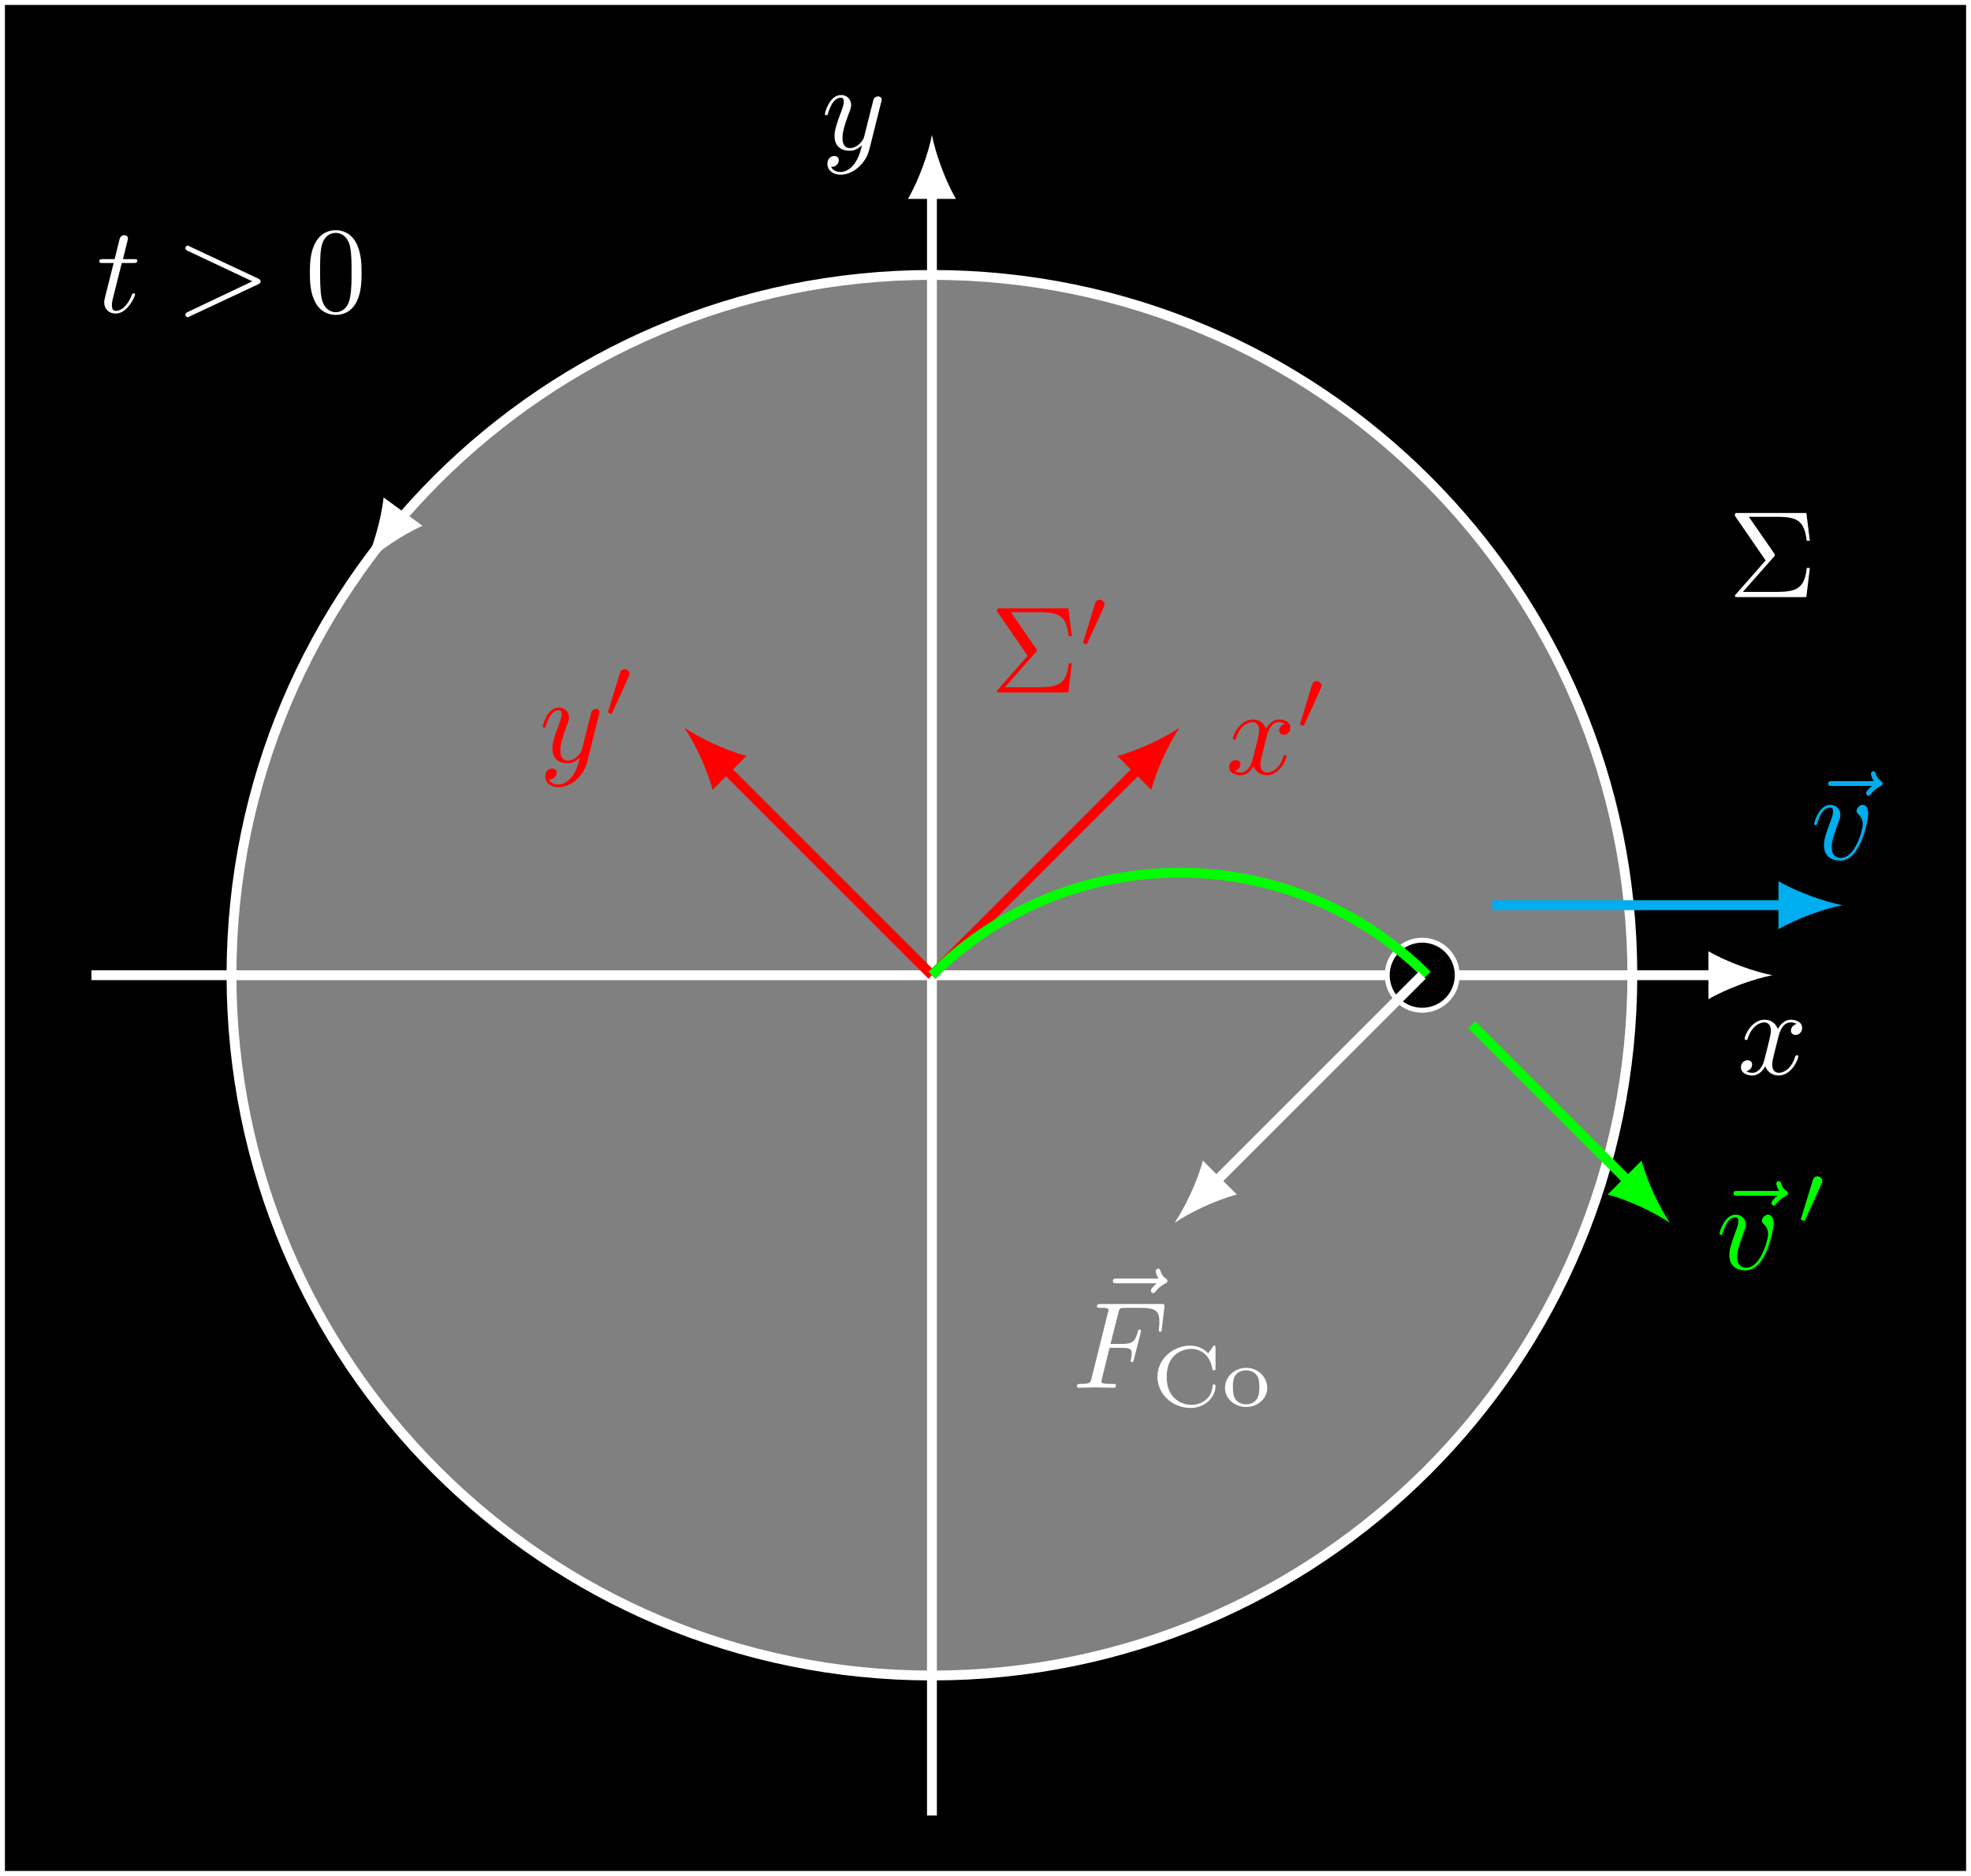
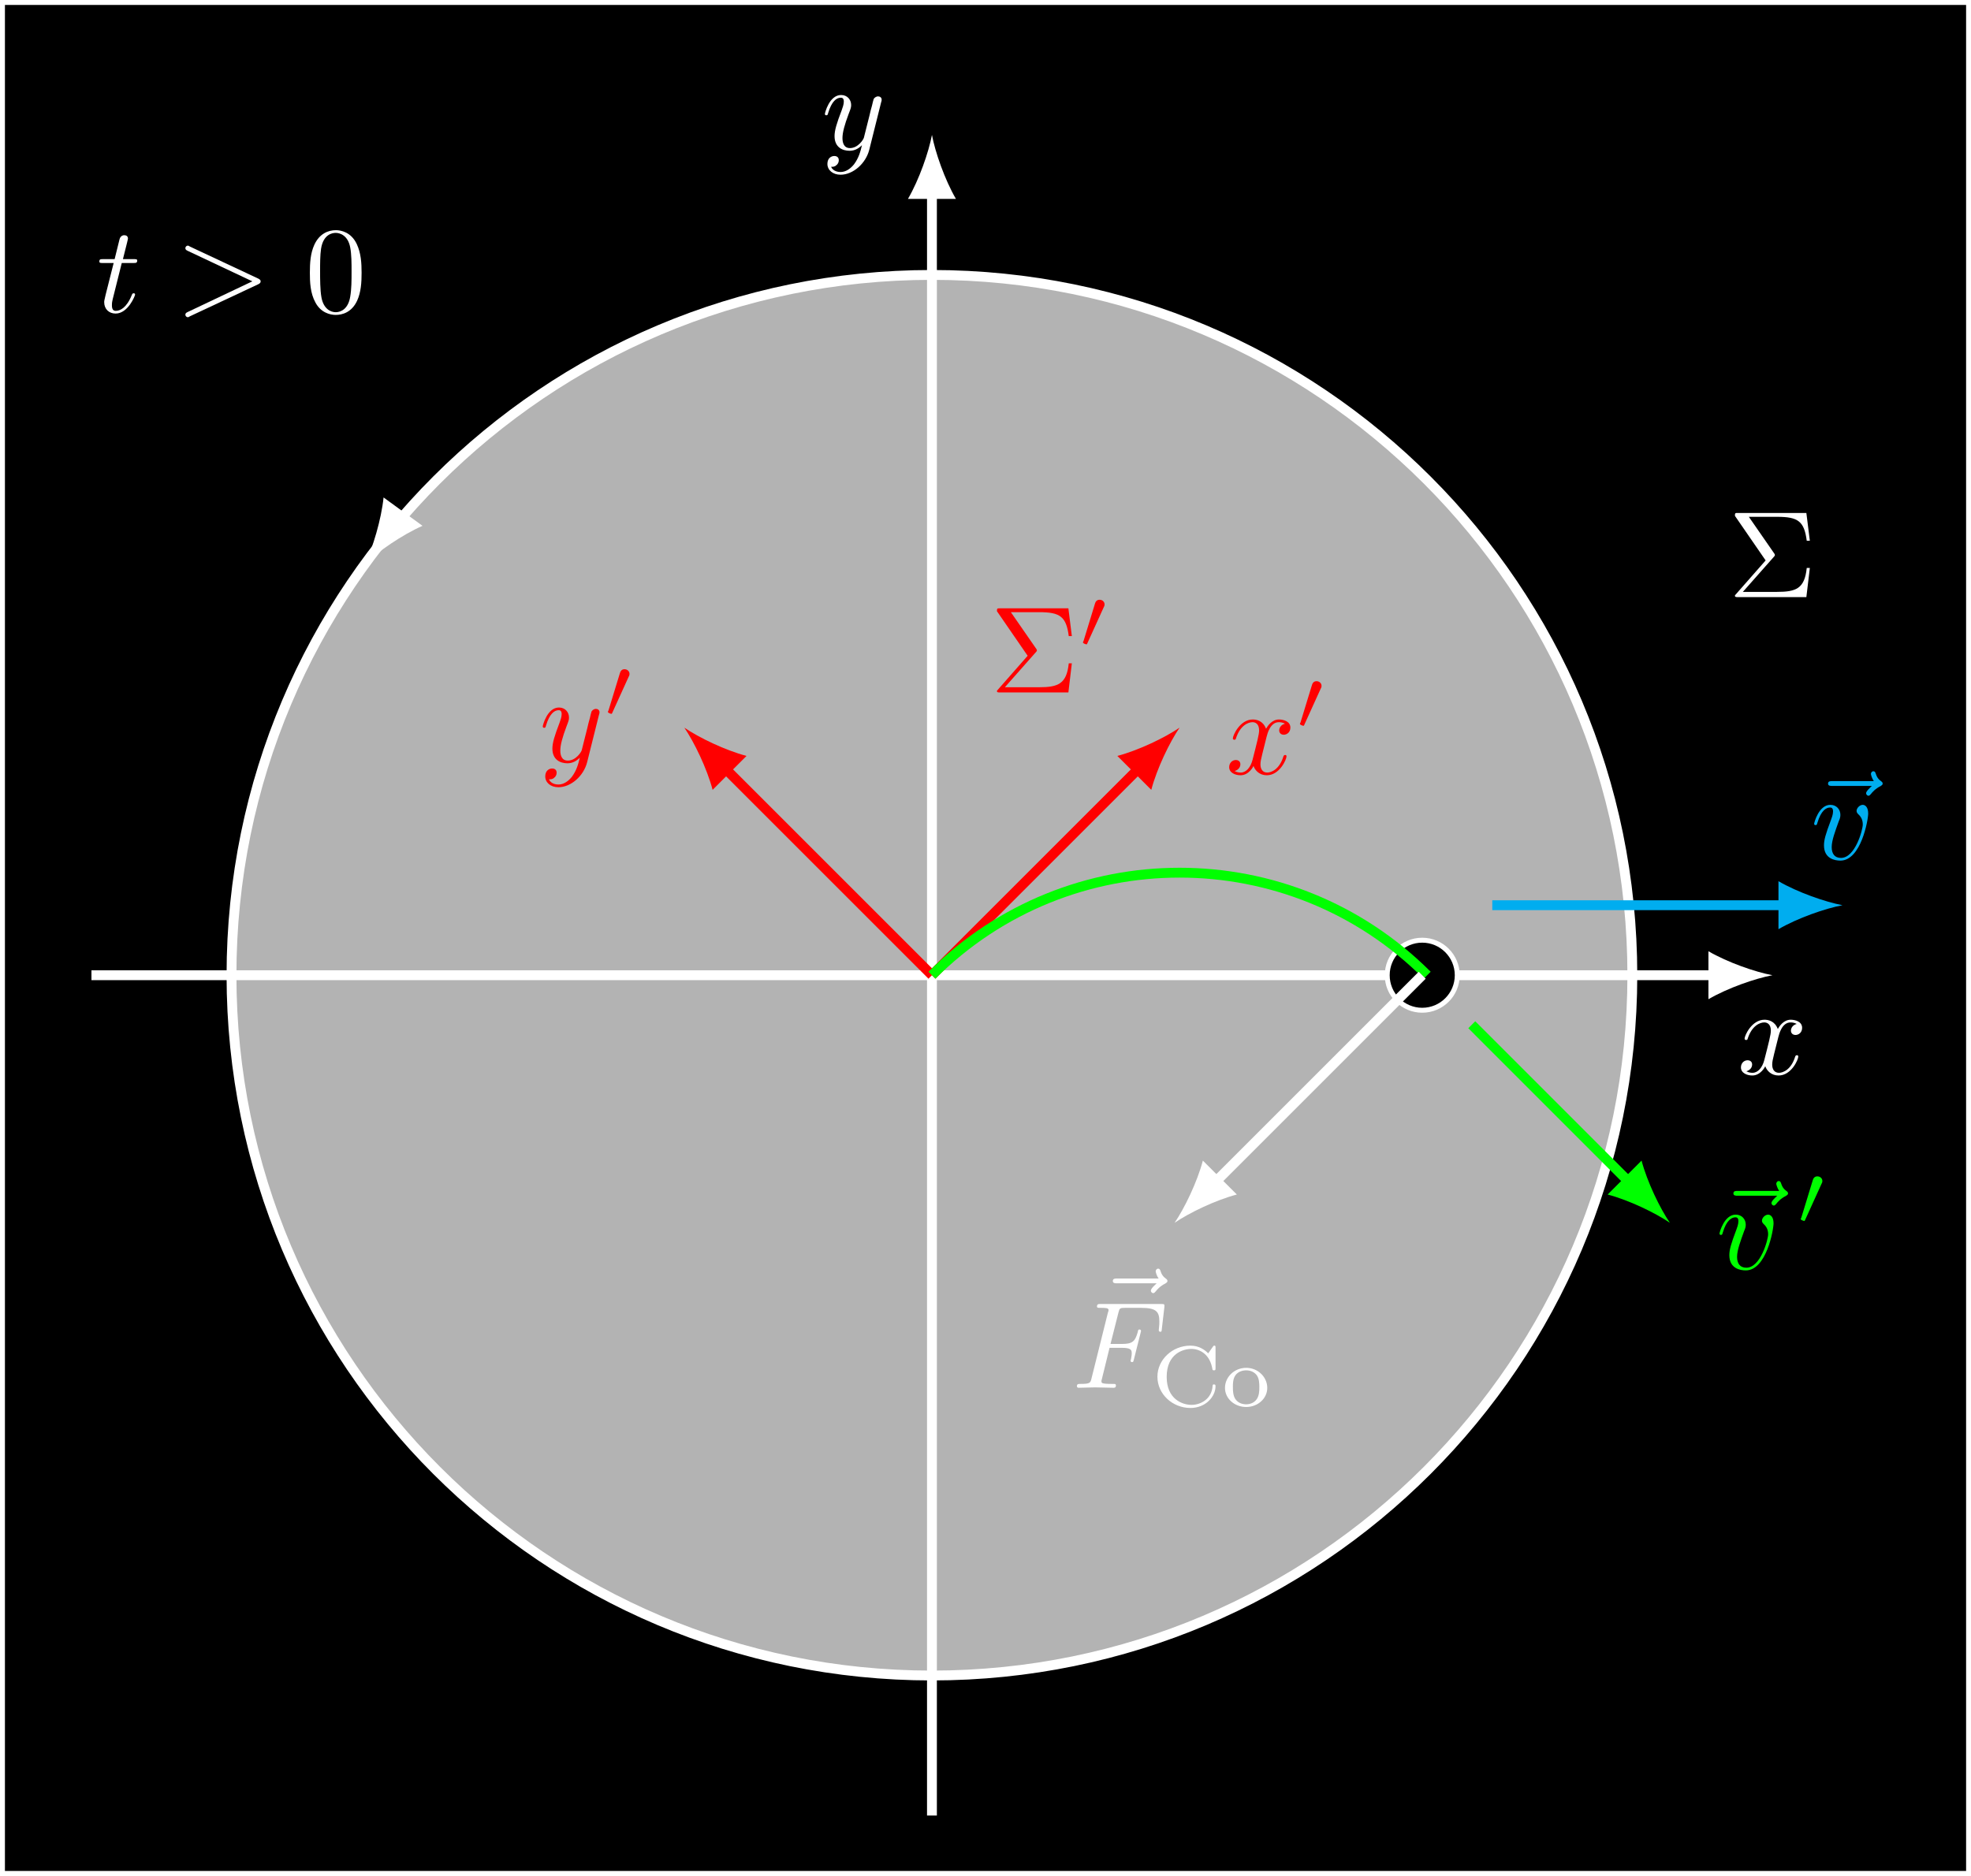
<svg xmlns="http://www.w3.org/2000/svg" xmlns:xlink="http://www.w3.org/1999/xlink" width="159.537pt" height="151.872pt" viewBox="0 0 159.537 151.872" version="1.1">
  <defs>
    <g>
      <symbol overflow="visible" id="glyph0-0">
        <path style="stroke:none;" d="" />
      </symbol>
      <symbol overflow="visible" id="glyph0-1">
        <path style="stroke:none;" d="M 2.047 -3.984 L 2.984 -3.984 C 3.188 -3.984 3.297 -3.984 3.297 -4.188 C 3.297 -4.297 3.188 -4.297 3.016 -4.297 L 2.141 -4.297 C 2.5 -5.719 2.547 -5.906 2.547 -5.969 C 2.547 -6.141 2.422 -6.234 2.25 -6.234 C 2.219 -6.234 1.938 -6.234 1.859 -5.875 L 1.469 -4.297 L 0.531 -4.297 C 0.328 -4.297 0.234 -4.297 0.234 -4.109 C 0.234 -3.984 0.312 -3.984 0.516 -3.984 L 1.391 -3.984 C 0.672 -1.156 0.625 -0.984 0.625 -0.812 C 0.625 -0.266 1 0.109 1.547 0.109 C 2.562 0.109 3.125 -1.344 3.125 -1.422 C 3.125 -1.531 3.047 -1.531 3.016 -1.531 C 2.922 -1.531 2.906 -1.5 2.859 -1.391 C 2.438 -0.344 1.906 -0.109 1.562 -0.109 C 1.359 -0.109 1.25 -0.234 1.25 -0.562 C 1.25 -0.812 1.281 -0.875 1.312 -1.047 Z M 2.047 -3.984 " />
      </symbol>
      <symbol overflow="visible" id="glyph0-2">
        <path style="stroke:none;" d="M 6.734 -2.266 C 6.844 -2.328 6.922 -2.375 6.922 -2.5 C 6.922 -2.609 6.844 -2.656 6.734 -2.719 L 1.203 -5.312 C 1.078 -5.391 1.062 -5.391 1.031 -5.391 C 0.922 -5.391 0.828 -5.297 0.828 -5.188 C 0.828 -5.094 0.875 -5.031 1.016 -4.969 L 6.25 -2.5 L 1.016 -0.016 C 0.875 0.047 0.828 0.109 0.828 0.203 C 0.828 0.312 0.922 0.406 1.031 0.406 C 1.062 0.406 1.078 0.406 1.203 0.328 Z M 6.734 -2.266 " />
      </symbol>
      <symbol overflow="visible" id="glyph0-3">
        <path style="stroke:none;" d="M 3.328 -3.016 C 3.391 -3.266 3.625 -4.188 4.312 -4.188 C 4.359 -4.188 4.609 -4.188 4.812 -4.062 C 4.531 -4 4.344 -3.766 4.344 -3.516 C 4.344 -3.359 4.453 -3.172 4.719 -3.172 C 4.938 -3.172 5.25 -3.344 5.25 -3.75 C 5.25 -4.266 4.672 -4.406 4.328 -4.406 C 3.75 -4.406 3.406 -3.875 3.281 -3.656 C 3.031 -4.312 2.5 -4.406 2.203 -4.406 C 1.172 -4.406 0.594 -3.125 0.594 -2.875 C 0.594 -2.766 0.703 -2.766 0.719 -2.766 C 0.797 -2.766 0.828 -2.797 0.844 -2.875 C 1.188 -3.938 1.844 -4.188 2.188 -4.188 C 2.375 -4.188 2.719 -4.094 2.719 -3.516 C 2.719 -3.203 2.547 -2.547 2.188 -1.141 C 2.031 -0.531 1.672 -0.109 1.234 -0.109 C 1.172 -0.109 0.953 -0.109 0.734 -0.234 C 0.984 -0.297 1.203 -0.5 1.203 -0.781 C 1.203 -1.047 0.984 -1.125 0.844 -1.125 C 0.531 -1.125 0.297 -0.875 0.297 -0.547 C 0.297 -0.094 0.781 0.109 1.219 0.109 C 1.891 0.109 2.25 -0.594 2.266 -0.641 C 2.391 -0.281 2.75 0.109 3.344 0.109 C 4.375 0.109 4.938 -1.172 4.938 -1.422 C 4.938 -1.531 4.859 -1.531 4.828 -1.531 C 4.734 -1.531 4.719 -1.484 4.688 -1.422 C 4.359 -0.344 3.688 -0.109 3.375 -0.109 C 2.984 -0.109 2.828 -0.422 2.828 -0.766 C 2.828 -0.984 2.875 -1.203 2.984 -1.641 Z M 3.328 -3.016 " />
      </symbol>
      <symbol overflow="visible" id="glyph0-4">
        <path style="stroke:none;" d="M 4.844 -3.797 C 4.891 -3.938 4.891 -3.953 4.891 -4.031 C 4.891 -4.203 4.75 -4.297 4.594 -4.297 C 4.5 -4.297 4.344 -4.234 4.25 -4.094 C 4.234 -4.031 4.141 -3.734 4.109 -3.547 C 4.031 -3.297 3.969 -3.016 3.906 -2.75 L 3.453 -0.953 C 3.422 -0.812 2.984 -0.109 2.328 -0.109 C 1.828 -0.109 1.719 -0.547 1.719 -0.922 C 1.719 -1.375 1.891 -2 2.219 -2.875 C 2.375 -3.281 2.422 -3.391 2.422 -3.594 C 2.422 -4.031 2.109 -4.406 1.609 -4.406 C 0.656 -4.406 0.297 -2.953 0.297 -2.875 C 0.297 -2.766 0.391 -2.766 0.406 -2.766 C 0.516 -2.766 0.516 -2.797 0.562 -2.953 C 0.844 -3.891 1.234 -4.188 1.578 -4.188 C 1.656 -4.188 1.828 -4.188 1.828 -3.875 C 1.828 -3.625 1.719 -3.359 1.656 -3.172 C 1.25 -2.109 1.078 -1.547 1.078 -1.078 C 1.078 -0.188 1.703 0.109 2.297 0.109 C 2.688 0.109 3.016 -0.062 3.297 -0.344 C 3.172 0.172 3.047 0.672 2.656 1.203 C 2.391 1.531 2.016 1.828 1.562 1.828 C 1.422 1.828 0.969 1.797 0.797 1.406 C 0.953 1.406 1.094 1.406 1.219 1.281 C 1.328 1.203 1.422 1.062 1.422 0.875 C 1.422 0.562 1.156 0.531 1.062 0.531 C 0.828 0.531 0.5 0.688 0.5 1.172 C 0.5 1.672 0.938 2.047 1.562 2.047 C 2.578 2.047 3.609 1.141 3.891 0.016 Z M 4.844 -3.797 " />
      </symbol>
      <symbol overflow="visible" id="glyph0-5">
        <path style="stroke:none;" d="M 5.359 -5.938 C 5.219 -5.797 4.891 -5.516 4.891 -5.344 C 4.891 -5.25 4.984 -5.141 5.078 -5.141 C 5.172 -5.141 5.219 -5.219 5.281 -5.281 C 5.391 -5.422 5.625 -5.703 6.062 -5.922 C 6.125 -5.969 6.234 -6.016 6.234 -6.125 C 6.234 -6.234 6.156 -6.281 6.094 -6.328 C 5.875 -6.484 5.766 -6.656 5.688 -6.891 C 5.656 -6.984 5.625 -7.125 5.484 -7.125 C 5.344 -7.125 5.281 -6.984 5.281 -6.906 C 5.281 -6.859 5.359 -6.547 5.516 -6.328 L 2.156 -6.328 C 2 -6.328 1.812 -6.328 1.812 -6.125 C 1.812 -5.938 2 -5.938 2.156 -5.938 Z M 5.359 -5.938 " />
      </symbol>
      <symbol overflow="visible" id="glyph0-6">
        <path style="stroke:none;" d="M 4.672 -3.703 C 4.672 -4.25 4.406 -4.406 4.234 -4.406 C 3.984 -4.406 3.734 -4.141 3.734 -3.922 C 3.734 -3.797 3.781 -3.734 3.891 -3.625 C 4.109 -3.422 4.234 -3.172 4.234 -2.812 C 4.234 -2.391 3.625 -0.109 2.469 -0.109 C 1.953 -0.109 1.719 -0.453 1.719 -0.984 C 1.719 -1.531 2 -2.266 2.297 -3.094 C 2.375 -3.266 2.422 -3.406 2.422 -3.594 C 2.422 -4.031 2.109 -4.406 1.609 -4.406 C 0.672 -4.406 0.297 -2.953 0.297 -2.875 C 0.297 -2.766 0.391 -2.766 0.406 -2.766 C 0.516 -2.766 0.516 -2.797 0.562 -2.953 C 0.859 -3.953 1.281 -4.188 1.578 -4.188 C 1.656 -4.188 1.828 -4.188 1.828 -3.875 C 1.828 -3.625 1.719 -3.344 1.656 -3.172 C 1.219 -2.016 1.094 -1.562 1.094 -1.125 C 1.094 -0.047 1.969 0.109 2.422 0.109 C 4.094 0.109 4.672 -3.188 4.672 -3.703 Z M 4.672 -3.703 " />
      </symbol>
      <symbol overflow="visible" id="glyph0-7">
        <path style="stroke:none;" d="M 3.016 -3.234 L 3.984 -3.234 C 4.734 -3.234 4.812 -3.078 4.812 -2.797 C 4.812 -2.719 4.812 -2.609 4.75 -2.297 C 4.719 -2.25 4.719 -2.219 4.719 -2.188 C 4.719 -2.109 4.781 -2.078 4.828 -2.078 C 4.938 -2.078 4.938 -2.109 4.984 -2.281 L 5.531 -4.453 C 5.562 -4.562 5.562 -4.578 5.562 -4.609 C 5.562 -4.625 5.547 -4.719 5.438 -4.719 C 5.344 -4.719 5.328 -4.672 5.297 -4.5 C 5.078 -3.734 4.859 -3.547 4 -3.547 L 3.094 -3.547 L 3.734 -6.078 C 3.828 -6.438 3.844 -6.469 4.281 -6.469 L 5.594 -6.469 C 6.812 -6.469 7.047 -6.141 7.047 -5.375 C 7.047 -5.141 7.047 -5.109 7.016 -4.828 C 7 -4.703 7 -4.688 7 -4.656 C 7 -4.609 7.031 -4.531 7.125 -4.531 C 7.234 -4.531 7.234 -4.594 7.25 -4.781 L 7.453 -6.516 C 7.484 -6.781 7.438 -6.781 7.188 -6.781 L 2.297 -6.781 C 2.109 -6.781 2 -6.781 2 -6.578 C 2 -6.469 2.094 -6.469 2.281 -6.469 C 2.656 -6.469 2.938 -6.469 2.938 -6.297 C 2.938 -6.25 2.938 -6.234 2.875 -6.047 L 1.562 -0.781 C 1.469 -0.391 1.453 -0.312 0.656 -0.312 C 0.484 -0.312 0.375 -0.312 0.375 -0.125 C 0.375 0 0.5 0 0.531 0 C 0.812 0 1.562 -0.031 1.844 -0.031 C 2.172 -0.031 3 0 3.328 0 C 3.422 0 3.531 0 3.531 -0.188 C 3.531 -0.266 3.484 -0.297 3.484 -0.297 C 3.453 -0.312 3.422 -0.312 3.203 -0.312 C 2.984 -0.312 2.938 -0.312 2.688 -0.328 C 2.391 -0.359 2.359 -0.406 2.359 -0.531 C 2.359 -0.547 2.359 -0.609 2.406 -0.75 Z M 3.016 -3.234 " />
      </symbol>
      <symbol overflow="visible" id="glyph1-0">
        <path style="stroke:none;" d="" />
      </symbol>
      <symbol overflow="visible" id="glyph1-1">
        <path style="stroke:none;" d="M 4.578 -3.188 C 4.578 -3.984 4.531 -4.781 4.188 -5.516 C 3.734 -6.484 2.906 -6.641 2.5 -6.641 C 1.891 -6.641 1.172 -6.375 0.75 -5.453 C 0.438 -4.766 0.391 -3.984 0.391 -3.188 C 0.391 -2.438 0.422 -1.547 0.844 -0.781 C 1.266 0.016 2 0.219 2.484 0.219 C 3.016 0.219 3.781 0.016 4.219 -0.938 C 4.531 -1.625 4.578 -2.406 4.578 -3.188 Z M 2.484 0 C 2.094 0 1.5 -0.25 1.328 -1.203 C 1.219 -1.797 1.219 -2.719 1.219 -3.312 C 1.219 -3.953 1.219 -4.609 1.297 -5.141 C 1.484 -6.328 2.234 -6.422 2.484 -6.422 C 2.812 -6.422 3.469 -6.234 3.656 -5.25 C 3.766 -4.688 3.766 -3.938 3.766 -3.312 C 3.766 -2.562 3.766 -1.891 3.656 -1.25 C 3.5 -0.297 2.938 0 2.484 0 Z M 2.484 0 " />
      </symbol>
      <symbol overflow="visible" id="glyph1-2">
        <path style="stroke:none;" d="M 3.703 -3.25 C 3.797 -3.344 3.797 -3.391 3.797 -3.406 C 3.797 -3.453 3.766 -3.516 3.734 -3.547 L 1.688 -6.5 L 3.984 -6.5 C 5.672 -6.5 6.172 -6.141 6.375 -4.562 L 6.625 -4.562 L 6.344 -6.812 L 0.812 -6.812 C 0.578 -6.812 0.562 -6.812 0.562 -6.578 L 3.047 -2.969 L 0.672 -0.266 C 0.562 -0.156 0.562 -0.141 0.562 -0.109 C 0.562 0 0.672 0 0.812 0 L 6.344 0 L 6.625 -2.359 L 6.375 -2.359 C 6.203 -0.688 5.516 -0.422 3.953 -0.422 L 1.203 -0.422 Z M 3.703 -3.25 " />
      </symbol>
      <symbol overflow="visible" id="glyph2-0">
        <path style="stroke:none;" d="" />
      </symbol>
      <symbol overflow="visible" id="glyph2-1">
        <path style="stroke:none;" d="M 2.016 -3.297 C 2.078 -3.406 2.078 -3.469 2.078 -3.516 C 2.078 -3.734 1.891 -3.891 1.672 -3.891 C 1.406 -3.891 1.328 -3.672 1.297 -3.562 L 0.375 -0.547 C 0.359 -0.531 0.328 -0.453 0.328 -0.438 C 0.328 -0.359 0.547 -0.281 0.609 -0.281 C 0.656 -0.281 0.656 -0.297 0.703 -0.406 Z M 2.016 -3.297 " />
      </symbol>
      <symbol overflow="visible" id="glyph3-0">
        <path style="stroke:none;" d="" />
      </symbol>
      <symbol overflow="visible" id="glyph3-1">
        <path style="stroke:none;" d="M 5.188 -4.719 C 5.188 -4.844 5.188 -4.906 5.094 -4.906 C 5.062 -4.906 5.031 -4.906 4.969 -4.812 L 4.594 -4.281 C 4.312 -4.578 3.828 -4.906 3.156 -4.906 C 1.688 -4.906 0.484 -3.766 0.484 -2.391 C 0.484 -0.969 1.719 0.141 3.156 0.141 C 4.391 0.141 5.188 -0.781 5.188 -1.625 C 5.188 -1.703 5.172 -1.766 5.062 -1.766 C 5.031 -1.766 4.953 -1.766 4.953 -1.672 C 4.891 -0.547 3.938 -0.109 3.25 -0.109 C 2.516 -0.109 1.234 -0.562 1.234 -2.375 C 1.234 -4.266 2.578 -4.641 3.234 -4.641 C 3.938 -4.641 4.75 -4.188 4.938 -2.984 C 4.953 -2.906 5.016 -2.906 5.062 -2.906 C 5.188 -2.906 5.188 -2.953 5.188 -3.094 Z M 5.188 -4.719 " />
      </symbol>
      <symbol overflow="visible" id="glyph3-2">
        <path style="stroke:none;" d="M 3.688 -1.484 C 3.688 -2.359 2.938 -3.109 1.984 -3.109 C 1.016 -3.109 0.266 -2.359 0.266 -1.484 C 0.266 -0.625 1.031 0.062 1.984 0.062 C 2.922 0.062 3.688 -0.625 3.688 -1.484 Z M 1.984 -0.156 C 1.719 -0.156 1.344 -0.234 1.109 -0.578 C 0.922 -0.859 0.906 -1.219 0.906 -1.547 C 0.906 -1.844 0.906 -2.266 1.156 -2.562 C 1.328 -2.766 1.625 -2.906 1.984 -2.906 C 2.391 -2.906 2.688 -2.719 2.844 -2.5 C 3.031 -2.234 3.047 -1.875 3.047 -1.547 C 3.047 -1.219 3.031 -0.844 2.828 -0.562 C 2.641 -0.297 2.328 -0.156 1.984 -0.156 Z M 1.984 -0.156 " />
      </symbol>
    </g>
    <clipPath id="clip1">
      <path d="M 0 0 L 159.535 0 L 159.535 151.871 L 0 151.871 Z M 0 0 " />
    </clipPath>
  </defs>
  <g id="surface1">
    <g clip-path="url(#clip1)" clip-rule="nonzero">
      <path style="fill-rule:nonzero;fill:rgb(0%,0%,0%);fill-opacity:1;stroke-width:0.399;stroke-linecap:butt;stroke-linejoin:miter;stroke:rgb(100%,100%,100%);stroke-opacity:1;stroke-miterlimit:10;" d="M -75.234 -72.719 L -75.234 78.754 L 83.907 78.754 L 83.907 -72.719 Z M -75.234 -72.719 " transform="matrix(1,0,0,-1,75.433,78.953)" />
    </g>
    <g style="fill:rgb(100%,100%,100%);fill-opacity:1;">
      <use xlink:href="#glyph0-1" x="7.809" y="25.276" />
    </g>
    <g style="fill:rgb(100%,100%,100%);fill-opacity:1;">
      <use xlink:href="#glyph0-2" x="14.176" y="25.276" />
    </g>
    <g style="fill:rgb(100%,100%,100%);fill-opacity:1;">
      <use xlink:href="#glyph1-1" x="24.69" y="25.276" />
    </g>
-     <path style="fill-rule:nonzero;fill:rgb(50%,50%,50%);fill-opacity:1;stroke-width:0.797;stroke-linecap:butt;stroke-linejoin:miter;stroke:rgb(100%,100%,100%);stroke-opacity:1;stroke-miterlimit:10;" d="M 56.692 -0 C 56.692 31.312 31.313 56.695 0.001 56.695 C -31.312 56.695 -56.695 31.312 -56.695 -0 C -56.695 -31.313 -31.312 -56.695 0.001 -56.695 C 31.313 -56.695 56.692 -31.313 56.692 -0 Z M 56.692 -0 " transform="matrix(1,0,0,-1,75.433,78.953)" />
+     <path style="fill-rule:nonzero;fill:rgb(70%,70%,70%);fill-opacity:1;stroke-width:0.797;stroke-linecap:butt;stroke-linejoin:miter;stroke:rgb(100%,100%,100%);stroke-opacity:1;stroke-miterlimit:10;" d="M 56.692 -0 C 56.692 31.312 31.313 56.695 0.001 56.695 C -31.312 56.695 -56.695 31.312 -56.695 -0 C -56.695 -31.313 -31.312 -56.695 0.001 -56.695 C 31.313 -56.695 56.692 -31.313 56.692 -0 Z M 56.692 -0 " transform="matrix(1,0,0,-1,75.433,78.953)" />
    <path style=" stroke:none;fill-rule:nonzero;fill:rgb(100%,100%,100%);fill-opacity:1;" d="M 29.562 45.625 C 30.59 44.66 32.547 43.297 34.199 42.57 L 31.047 40.273 C 30.863 42.07 30.168 44.352 29.562 45.625 " />
    <path style="fill:none;stroke-width:0.797;stroke-linecap:butt;stroke-linejoin:miter;stroke:rgb(100%,100%,100%);stroke-opacity:1;stroke-miterlimit:10;" d="M -68.031 -0 L 63.368 -0 " transform="matrix(1,0,0,-1,75.433,78.953)" />
    <path style=" stroke:none;fill-rule:nonzero;fill:rgb(100%,100%,100%);fill-opacity:1;" d="M 143.465 78.953 C 142.082 78.695 139.84 77.918 138.285 77.012 L 138.285 80.895 C 139.84 79.988 142.082 79.211 143.465 78.953 " />
    <g style="fill:rgb(100%,100%,100%);fill-opacity:1;">
      <use xlink:href="#glyph0-3" x="140.618" y="86.962" />
    </g>
    <path style="fill:none;stroke-width:0.797;stroke-linecap:butt;stroke-linejoin:miter;stroke:rgb(100%,100%,100%);stroke-opacity:1;stroke-miterlimit:10;" d="M 0.001 -68.031 L 0.001 63.371 " transform="matrix(1,0,0,-1,75.433,78.953)" />
    <path style=" stroke:none;fill-rule:nonzero;fill:rgb(100%,100%,100%);fill-opacity:1;" d="M 75.434 10.922 C 75.176 12.301 74.398 14.547 73.492 16.102 L 77.375 16.102 C 76.469 14.547 75.691 12.301 75.434 10.922 " />
    <g style="fill:rgb(100%,100%,100%);fill-opacity:1;">
      <use xlink:href="#glyph0-4" x="66.472" y="12.098" />
    </g>
    <path style="fill:none;stroke-width:0.797;stroke-linecap:butt;stroke-linejoin:miter;stroke:rgb(100%,0%,0%);stroke-opacity:1;stroke-miterlimit:10;" d="M 0.001 -0 L 16.747 16.746 " transform="matrix(1,0,0,-1,75.433,78.953)" />
    <path style=" stroke:none;fill-rule:nonzero;fill:rgb(100%,0%,0%);fill-opacity:1;" d="M 95.477 58.91 C 94.316 59.703 92.18 60.742 90.441 61.199 L 93.188 63.945 C 93.645 62.207 94.684 60.07 95.477 58.91 " />
    <g style="fill:rgb(100%,0%,0%);fill-opacity:1;">
      <use xlink:href="#glyph0-3" x="99.196" y="62.655" />
    </g>
    <g style="fill:rgb(100%,0%,0%);fill-opacity:1;">
      <use xlink:href="#glyph2-1" x="104.89" y="59.039" />
    </g>
    <path style="fill:none;stroke-width:0.797;stroke-linecap:butt;stroke-linejoin:miter;stroke:rgb(100%,0%,0%);stroke-opacity:1;stroke-miterlimit:10;" d="M 0.001 -0 L -16.745 16.746 " transform="matrix(1,0,0,-1,75.433,78.953)" />
    <path style=" stroke:none;fill-rule:nonzero;fill:rgb(100%,0%,0%);fill-opacity:1;" d="M 55.391 58.91 C 56.184 60.07 57.223 62.207 57.68 63.945 L 60.426 61.199 C 58.688 60.742 56.551 59.703 55.391 58.91 " />
    <g style="fill:rgb(100%,0%,0%);fill-opacity:1;">
      <use xlink:href="#glyph0-4" x="43.634" y="61.686" />
    </g>
    <g style="fill:rgb(100%,0%,0%);fill-opacity:1;">
      <use xlink:href="#glyph2-1" x="48.876" y="58.071" />
    </g>
    <path style="fill-rule:nonzero;fill:rgb(0%,0%,0%);fill-opacity:1;stroke-width:0.399;stroke-linecap:butt;stroke-linejoin:miter;stroke:rgb(100%,100%,100%);stroke-opacity:1;stroke-miterlimit:10;" d="M 42.52 -0 C 42.52 1.566 41.251 2.836 39.684 2.836 C 38.118 2.836 36.852 1.566 36.852 -0 C 36.852 -1.567 38.118 -2.836 39.684 -2.836 C 41.251 -2.836 42.52 -1.567 42.52 -0 Z M 42.52 -0 " transform="matrix(1,0,0,-1,75.433,78.953)" />
    <path style="fill:none;stroke-width:0.797;stroke-linecap:butt;stroke-linejoin:miter;stroke:rgb(0%,67.839%,93.729%);stroke-opacity:1;stroke-miterlimit:10;" d="M 45.356 5.668 L 69.04 5.668 " transform="matrix(1,0,0,-1,75.433,78.953)" />
    <path style=" stroke:none;fill-rule:nonzero;fill:rgb(0%,67.839%,93.729%);fill-opacity:1;" d="M 149.137 73.285 C 147.754 73.023 145.508 72.246 143.953 71.34 L 143.953 75.227 C 145.508 74.32 147.754 73.543 149.137 73.285 " />
    <g style="fill:rgb(0%,67.839%,93.729%);fill-opacity:1;">
      <use xlink:href="#glyph0-5" x="146.154" y="69.565" />
    </g>
    <g style="fill:rgb(0%,67.839%,93.729%);fill-opacity:1;">
      <use xlink:href="#glyph0-6" x="146.543" y="69.565" />
    </g>
    <path style="fill:none;stroke-width:0.797;stroke-linecap:butt;stroke-linejoin:miter;stroke:rgb(0%,100%,0%);stroke-opacity:1;stroke-miterlimit:10;" d="M 0.001 -0 C 11.071 11.07 29.02 11.07 40.087 -0 " transform="matrix(1,0,0,-1,75.433,78.953)" />
    <path style="fill:none;stroke-width:0.797;stroke-linecap:butt;stroke-linejoin:miter;stroke:rgb(0%,100%,0%);stroke-opacity:1;stroke-miterlimit:10;" d="M 43.696 -4.008 L 56.43 -16.746 " transform="matrix(1,0,0,-1,75.433,78.953)" />
    <path style=" stroke:none;fill-rule:nonzero;fill:rgb(0%,100%,0%);fill-opacity:1;" d="M 135.164 98.996 C 134.367 97.836 133.332 95.699 132.871 93.961 L 130.125 96.707 C 131.863 97.164 134.004 98.203 135.164 98.996 " />
    <g style="fill:rgb(0%,100%,0%);fill-opacity:1;">
      <use xlink:href="#glyph0-5" x="138.494" y="102.742" />
    </g>
    <g style="fill:rgb(0%,100%,0%);fill-opacity:1;">
      <use xlink:href="#glyph0-6" x="138.883" y="102.742" />
    </g>
    <g style="fill:rgb(0%,100%,0%);fill-opacity:1;">
      <use xlink:href="#glyph2-1" x="145.428" y="99.127" />
    </g>
    <path style="fill:none;stroke-width:0.797;stroke-linecap:butt;stroke-linejoin:miter;stroke:rgb(100%,100%,100%);stroke-opacity:1;stroke-miterlimit:10;" d="M 39.684 -0 L 22.938 -16.746 " transform="matrix(1,0,0,-1,75.433,78.953)" />
    <path style=" stroke:none;fill-rule:nonzero;fill:rgb(100%,100%,100%);fill-opacity:1;" d="M 95.074 98.996 C 96.234 98.203 98.371 97.164 100.113 96.707 L 97.363 93.961 C 96.906 95.699 95.867 97.836 95.074 98.996 " />
    <g style="fill:rgb(100%,100%,100%);fill-opacity:1;">
      <use xlink:href="#glyph0-5" x="88.262" y="109.834" />
    </g>
    <g style="fill:rgb(100%,100%,100%);fill-opacity:1;">
      <use xlink:href="#glyph0-7" x="86.793" y="112.352" />
    </g>
    <g style="fill:rgb(100%,100%,100%);fill-opacity:1;">
      <use xlink:href="#glyph3-1" x="93.2" y="113.847" />
      <use xlink:href="#glyph3-2" x="98.887" y="113.847" />
    </g>
    <g style="fill:rgb(100%,100%,100%);fill-opacity:1;">
      <use xlink:href="#glyph1-2" x="139.867" y="48.341" />
    </g>
    <g style="fill:rgb(100%,0%,0%);fill-opacity:1;">
      <use xlink:href="#glyph1-2" x="80.133" y="56.061" />
    </g>
    <g style="fill:rgb(100%,0%,0%);fill-opacity:1;">
      <use xlink:href="#glyph2-1" x="87.328" y="52.446" />
    </g>
  </g>
</svg>
